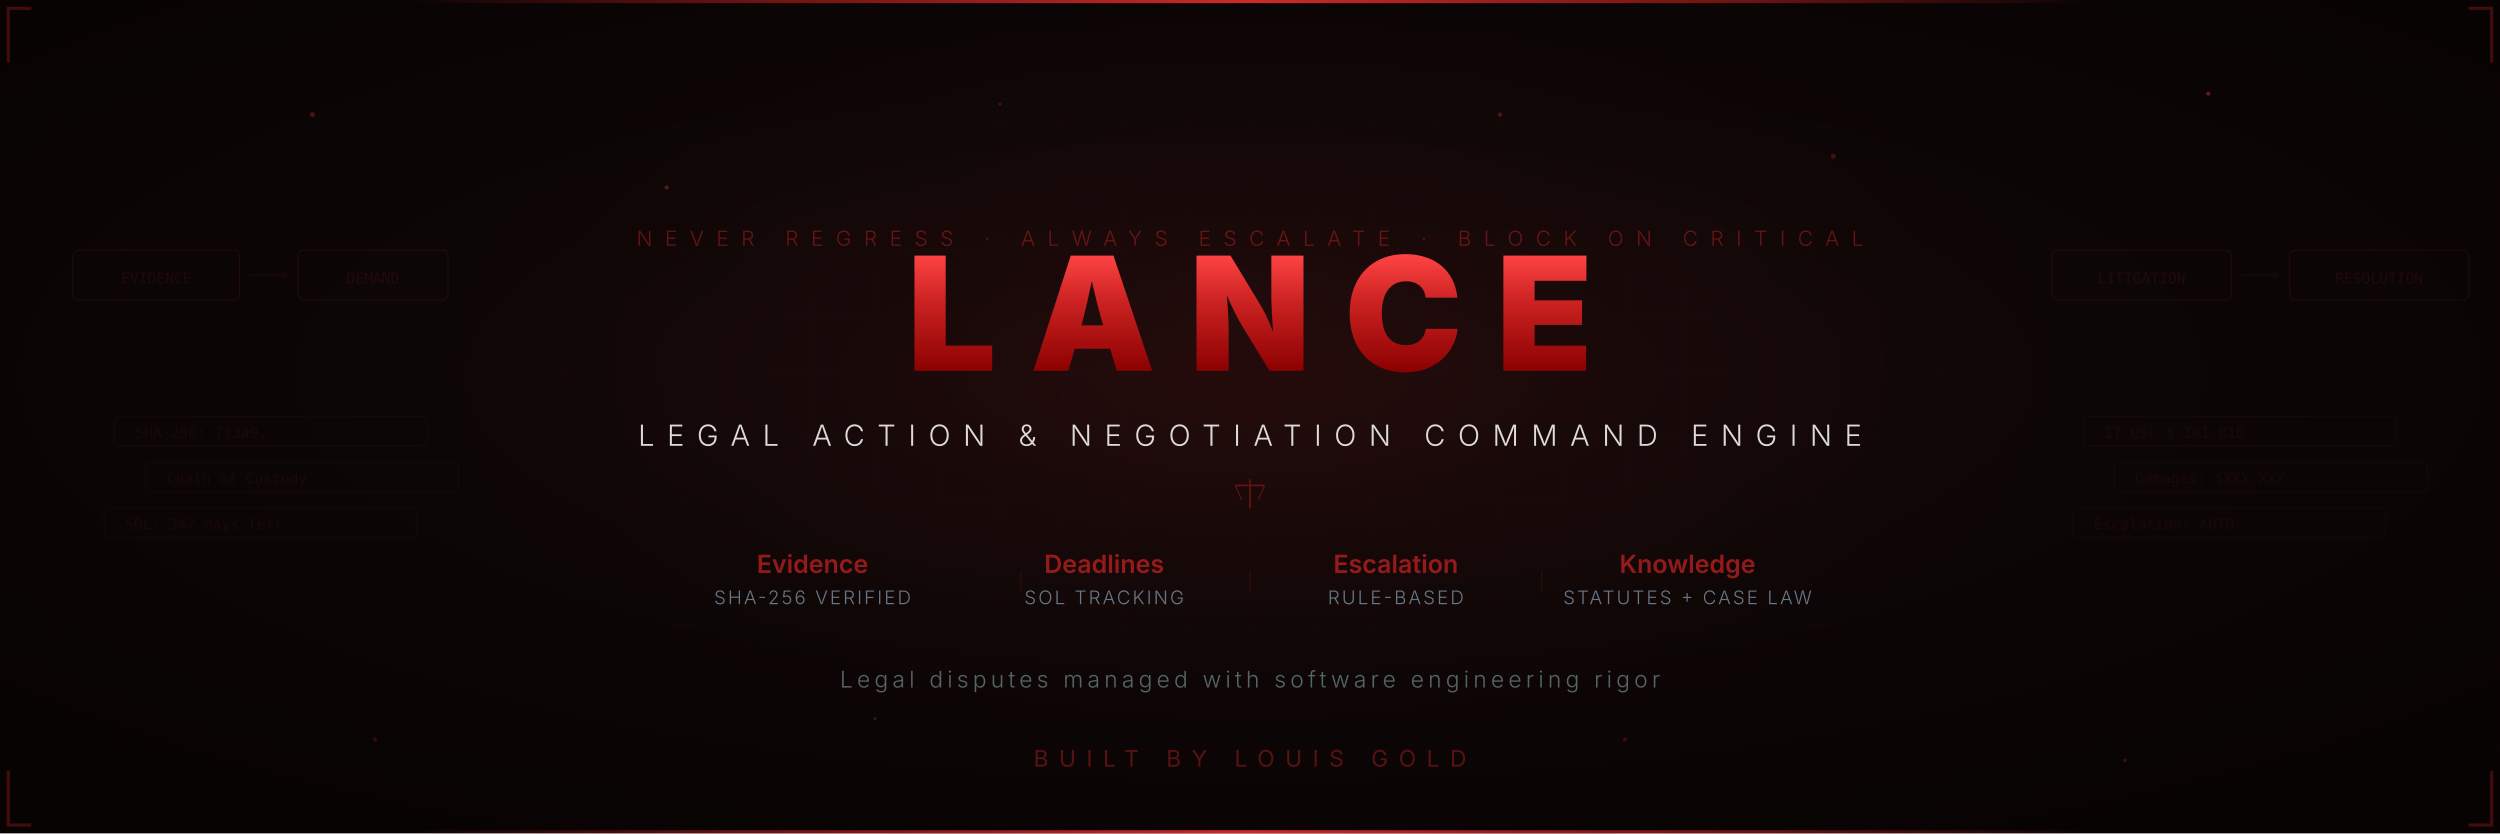
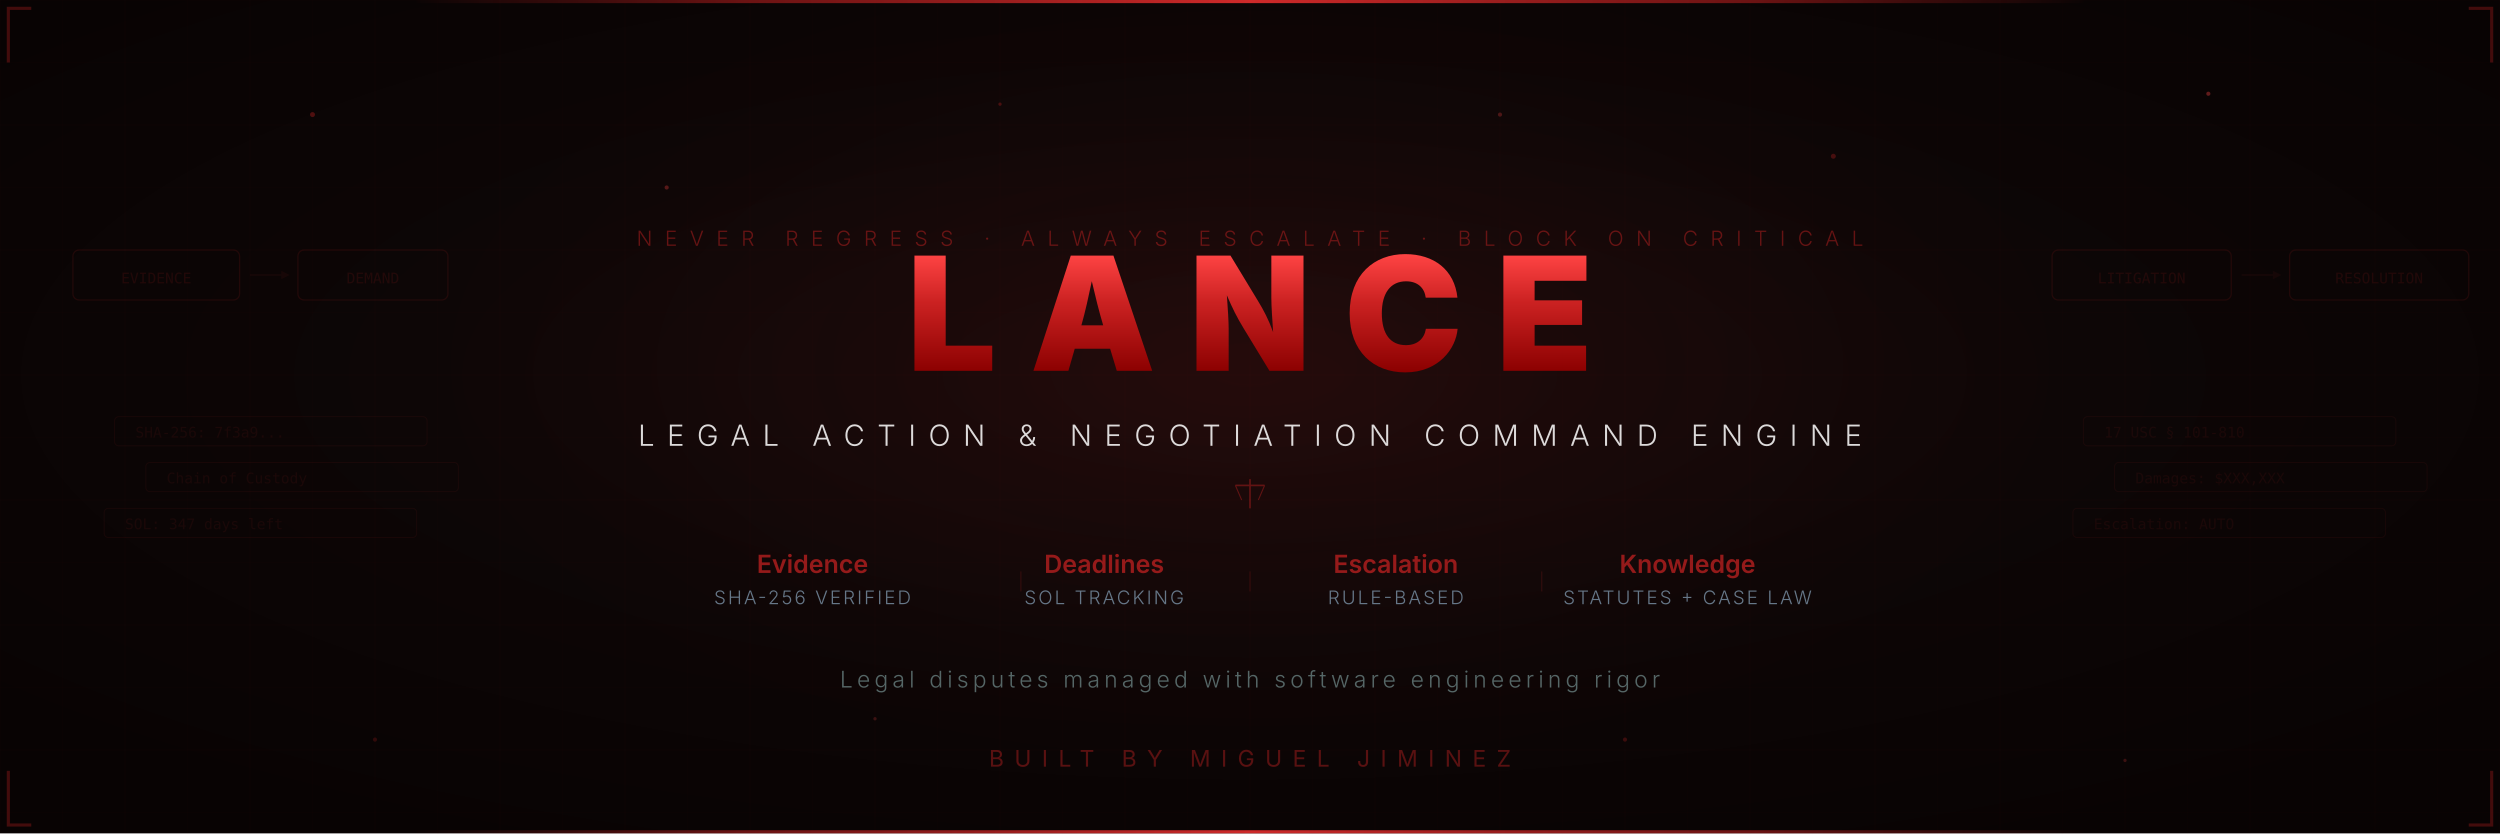
<svg xmlns="http://www.w3.org/2000/svg" width="1200" height="400" viewBox="0 0 1200 400">
  <defs>
    <radialGradient id="bgGlow" cx="50%" cy="45%" r="65%">
      <stop offset="0%" style="stop-color:#1a0a0a;stop-opacity:1" />
      <stop offset="50%" style="stop-color:#0d0606;stop-opacity:1" />
      <stop offset="100%" style="stop-color:#080303;stop-opacity:1" />
    </radialGradient>
    <linearGradient id="crimson" x1="0%" y1="0%" x2="100%" y2="0%">
      <stop offset="0%" style="stop-color:#8b0000" />
      <stop offset="30%" style="stop-color:#cc2222" />
      <stop offset="50%" style="stop-color:#ff3333" />
      <stop offset="70%" style="stop-color:#cc2222" />
      <stop offset="100%" style="stop-color:#8b0000" />
    </linearGradient>
    <linearGradient id="titleGrad" x1="0%" y1="0%" x2="0%" y2="100%">
      <stop offset="0%" style="stop-color:#ff4444" />
      <stop offset="40%" style="stop-color:#cc2222" />
      <stop offset="100%" style="stop-color:#8b0000" />
    </linearGradient>
    <linearGradient id="lineFade" x1="0%" y1="0%" x2="100%" y2="0%">
      <stop offset="0%" style="stop-color:#cc2222;stop-opacity:0" />
      <stop offset="20%" style="stop-color:#cc2222;stop-opacity:0.5" />
      <stop offset="50%" style="stop-color:#ff3333;stop-opacity:0.8" />
      <stop offset="80%" style="stop-color:#cc2222;stop-opacity:0.5" />
      <stop offset="100%" style="stop-color:#cc2222;stop-opacity:0" />
    </linearGradient>
    <linearGradient id="goldAccent" x1="0%" y1="0%" x2="100%" y2="0%">
      <stop offset="0%" style="stop-color:#B8860B" />
      <stop offset="50%" style="stop-color:#DAA520" />
      <stop offset="100%" style="stop-color:#B8860B" />
    </linearGradient>
    <radialGradient id="redAura" cx="50%" cy="50%" r="50%">
      <stop offset="0%" style="stop-color:#cc2222;stop-opacity:0.06" />
      <stop offset="60%" style="stop-color:#cc2222;stop-opacity:0.02" />
      <stop offset="100%" style="stop-color:#cc2222;stop-opacity:0" />
    </radialGradient>
    <pattern id="legalGrid" x="0" y="0" width="60" height="60" patternUnits="userSpaceOnUse">
      <rect x="0" y="0" width="60" height="60" fill="none" stroke="#cc2222" stroke-width="0.15" opacity="0.06" />
      <line x1="0" y1="30" x2="60" y2="30" stroke="#cc2222" stroke-width="0.1" opacity="0.04" />
      <line x1="30" y1="0" x2="30" y2="60" stroke="#cc2222" stroke-width="0.1" opacity="0.04" />
    </pattern>
  </defs>
  <rect width="1200" height="400" fill="url(#bgGlow)" />
  <rect width="1200" height="400" fill="url(#legalGrid)" />
  <ellipse cx="600" cy="175" rx="400" ry="200" fill="url(#redAura)" />
  <g opacity="0.12" transform="translate(35, 120)">
    <rect x="0" y="0" width="80" height="24" rx="3" fill="none" stroke="#cc2222" stroke-width="0.6" />
    <text x="40" y="16" text-anchor="middle" font-family="monospace" font-size="7" fill="#cc2222">EVIDENCE</text>
    <line x1="85" y1="12" x2="100" y2="12" stroke="#cc2222" stroke-width="0.4" />
    <polygon points="100,10 104,12 100,14" fill="#cc2222" opacity="0.5" />
    <rect x="108" y="0" width="72" height="24" rx="3" fill="none" stroke="#cc2222" stroke-width="0.6" />
    <text x="144" y="16" text-anchor="middle" font-family="monospace" font-size="7" fill="#cc2222">DEMAND</text>
  </g>
  <g opacity="0.12" transform="translate(985, 120)">
    <rect x="0" y="0" width="86" height="24" rx="3" fill="none" stroke="#cc2222" stroke-width="0.6" />
    <text x="43" y="16" text-anchor="middle" font-family="monospace" font-size="7" fill="#cc2222">LITIGATION</text>
    <line x1="91" y1="12" x2="106" y2="12" stroke="#cc2222" stroke-width="0.4" />
    <polygon points="106,10 110,12 106,14" fill="#cc2222" opacity="0.5" />
    <rect x="114" y="0" width="86" height="24" rx="3" fill="none" stroke="#cc2222" stroke-width="0.6" />
    <text x="157" y="16" text-anchor="middle" font-family="monospace" font-size="7" fill="#cc2222">RESOLUTION</text>
  </g>
  <g opacity="0.08" font-family="monospace" font-size="7" fill="#cc2222">
    <rect x="55" y="200" width="150" height="14" rx="2" fill="none" stroke="#cc2222" stroke-width="0.4" />
    <text x="65" y="210">SHA-256: 7f3a9...</text>
    <rect x="70" y="222" width="150" height="14" rx="2" fill="none" stroke="#cc2222" stroke-width="0.4" />
    <text x="80" y="232">Chain of Custody</text>
    <rect x="50" y="244" width="150" height="14" rx="2" fill="none" stroke="#cc2222" stroke-width="0.4" />
    <text x="60" y="254">SOL: 347 days left</text>
  </g>
  <g opacity="0.08" font-family="monospace" font-size="7" fill="#cc2222">
    <rect x="1000" y="200" width="150" height="14" rx="2" fill="none" stroke="#cc2222" stroke-width="0.4" />
    <text x="1010" y="210">17 USC § 101-810</text>
    <rect x="1015" y="222" width="150" height="14" rx="2" fill="none" stroke="#cc2222" stroke-width="0.4" />
    <text x="1025" y="232">Damages: $XXX,XXX</text>
    <rect x="995" y="244" width="150" height="14" rx="2" fill="none" stroke="#cc2222" stroke-width="0.4" />
    <text x="1005" y="254">Escalation: AUTO</text>
  </g>
  <g>
    <circle cx="150" cy="55" r="1.2" fill="#cc2222" opacity="0.35" />
    <circle cx="320" cy="90" r="1" fill="#ff4444" opacity="0.3" />
    <circle cx="480" cy="50" r="0.8" fill="#cc2222" opacity="0.3" />
    <circle cx="720" cy="55" r="1" fill="#ff4444" opacity="0.25" />
    <circle cx="880" cy="75" r="1.2" fill="#cc2222" opacity="0.3" />
    <circle cx="1060" cy="45" r="1" fill="#ff4444" opacity="0.35" />
    <circle cx="180" cy="355" r="1" fill="#cc2222" opacity="0.2" />
    <circle cx="420" cy="345" r="0.8" fill="#ff4444" opacity="0.2" />
    <circle cx="780" cy="355" r="1" fill="#cc2222" opacity="0.25" />
    <circle cx="1020" cy="365" r="0.8" fill="#ff4444" opacity="0.2" />
  </g>
  <rect x="200" y="0" width="800" height="1.5" fill="url(#lineFade)" />
  <g stroke="#cc2222" stroke-width="1.5" fill="none" opacity="0.3">
    <path d="M15,4 L4,4 L4,30" />
    <path d="M1185,4 L1196,4 L1196,30" />
    <path d="M15,396 L4,396 L4,370" />
    <path d="M1185,396 L1196,396 L1196,370" />
  </g>
  <text x="600" y="118" text-anchor="middle" font-family="system-ui, -apple-system, sans-serif" font-weight="300" font-size="10" fill="#cc2222" letter-spacing="6" opacity="0.45">NEVER REGRESS  ·  ALWAYS ESCALATE  ·  BLOCK ON CRITICAL</text>
  <text x="600" y="178" text-anchor="middle" font-family="system-ui, -apple-system, 'Segoe UI', sans-serif" font-weight="900" font-size="76" fill="url(#titleGrad)" letter-spacing="16">
    LANCE
  </text>
  <text x="600" y="214" text-anchor="middle" font-family="system-ui, -apple-system, 'Segoe UI', sans-serif" font-weight="300" font-size="14" fill="#ffffff" letter-spacing="6" opacity="0.85">
    LEGAL ACTION &amp; NEGOTIATION COMMAND ENGINE
  </text>
  <line x1="440" y1="237" x2="570" y2="237" stroke="url(#lineFade)" stroke-width="0.5" />
  <g transform="translate(593, 230)" opacity="0.4">
    <line x1="7" y1="0" x2="7" y2="14" stroke="#cc2222" stroke-width="0.8" />
    <line x1="0" y1="3" x2="14" y2="3" stroke="#cc2222" stroke-width="0.8" />
    <path d="M0,3 L3,10" stroke="#cc2222" stroke-width="0.5" fill="none" />
    <path d="M14,3 L11,10" stroke="#cc2222" stroke-width="0.5" fill="none" />
  </g>
  <line x1="630" y1="237" x2="760" y2="237" stroke="url(#lineFade)" stroke-width="0.5" />
  <g font-family="system-ui, -apple-system, sans-serif" text-anchor="middle">
    <text x="390" y="275" font-weight="600" font-size="12" fill="#cc2222" opacity="0.7">Evidence</text>
    <text x="390" y="290" font-weight="300" font-size="9" fill="#667788" letter-spacing="1">SHA-256 VERIFIED</text>
    <text x="490" y="282" font-size="8" fill="#cc2222" opacity="0.15">|</text>
    <text x="530" y="275" font-weight="600" font-size="12" fill="#cc2222" opacity="0.7">Deadlines</text>
    <text x="530" y="290" font-weight="300" font-size="9" fill="#667788" letter-spacing="1">SOL TRACKING</text>
    <text x="600" y="282" font-size="8" fill="#cc2222" opacity="0.15">|</text>
    <text x="670" y="275" font-weight="600" font-size="12" fill="#cc2222" opacity="0.7">Escalation</text>
    <text x="670" y="290" font-weight="300" font-size="9" fill="#667788" letter-spacing="1">RULE-BASED</text>
    <text x="740" y="282" font-size="8" fill="#cc2222" opacity="0.15">|</text>
    <text x="810" y="275" font-weight="600" font-size="12" fill="#cc2222" opacity="0.7">Knowledge</text>
    <text x="810" y="290" font-weight="300" font-size="9" fill="#667788" letter-spacing="1">STATUTES + CASE LAW</text>
  </g>
  <text x="600" y="330" text-anchor="middle" font-family="system-ui, -apple-system, sans-serif" font-weight="300" font-size="11" fill="#556666" letter-spacing="2">
    Legal disputes managed with software engineering rigor
  </text>
  <text x="600" y="368" text-anchor="middle" font-family="system-ui, -apple-system, sans-serif" font-weight="400" font-size="11" fill="#cc2222" letter-spacing="5" opacity="0.4">
-     BUILT BY LOUIS GOLD
+     BUILT BY MIGUEL JIMINEZ
  </text>
  <rect x="200" y="398.5" width="800" height="1.5" fill="url(#lineFade)" />
</svg>
